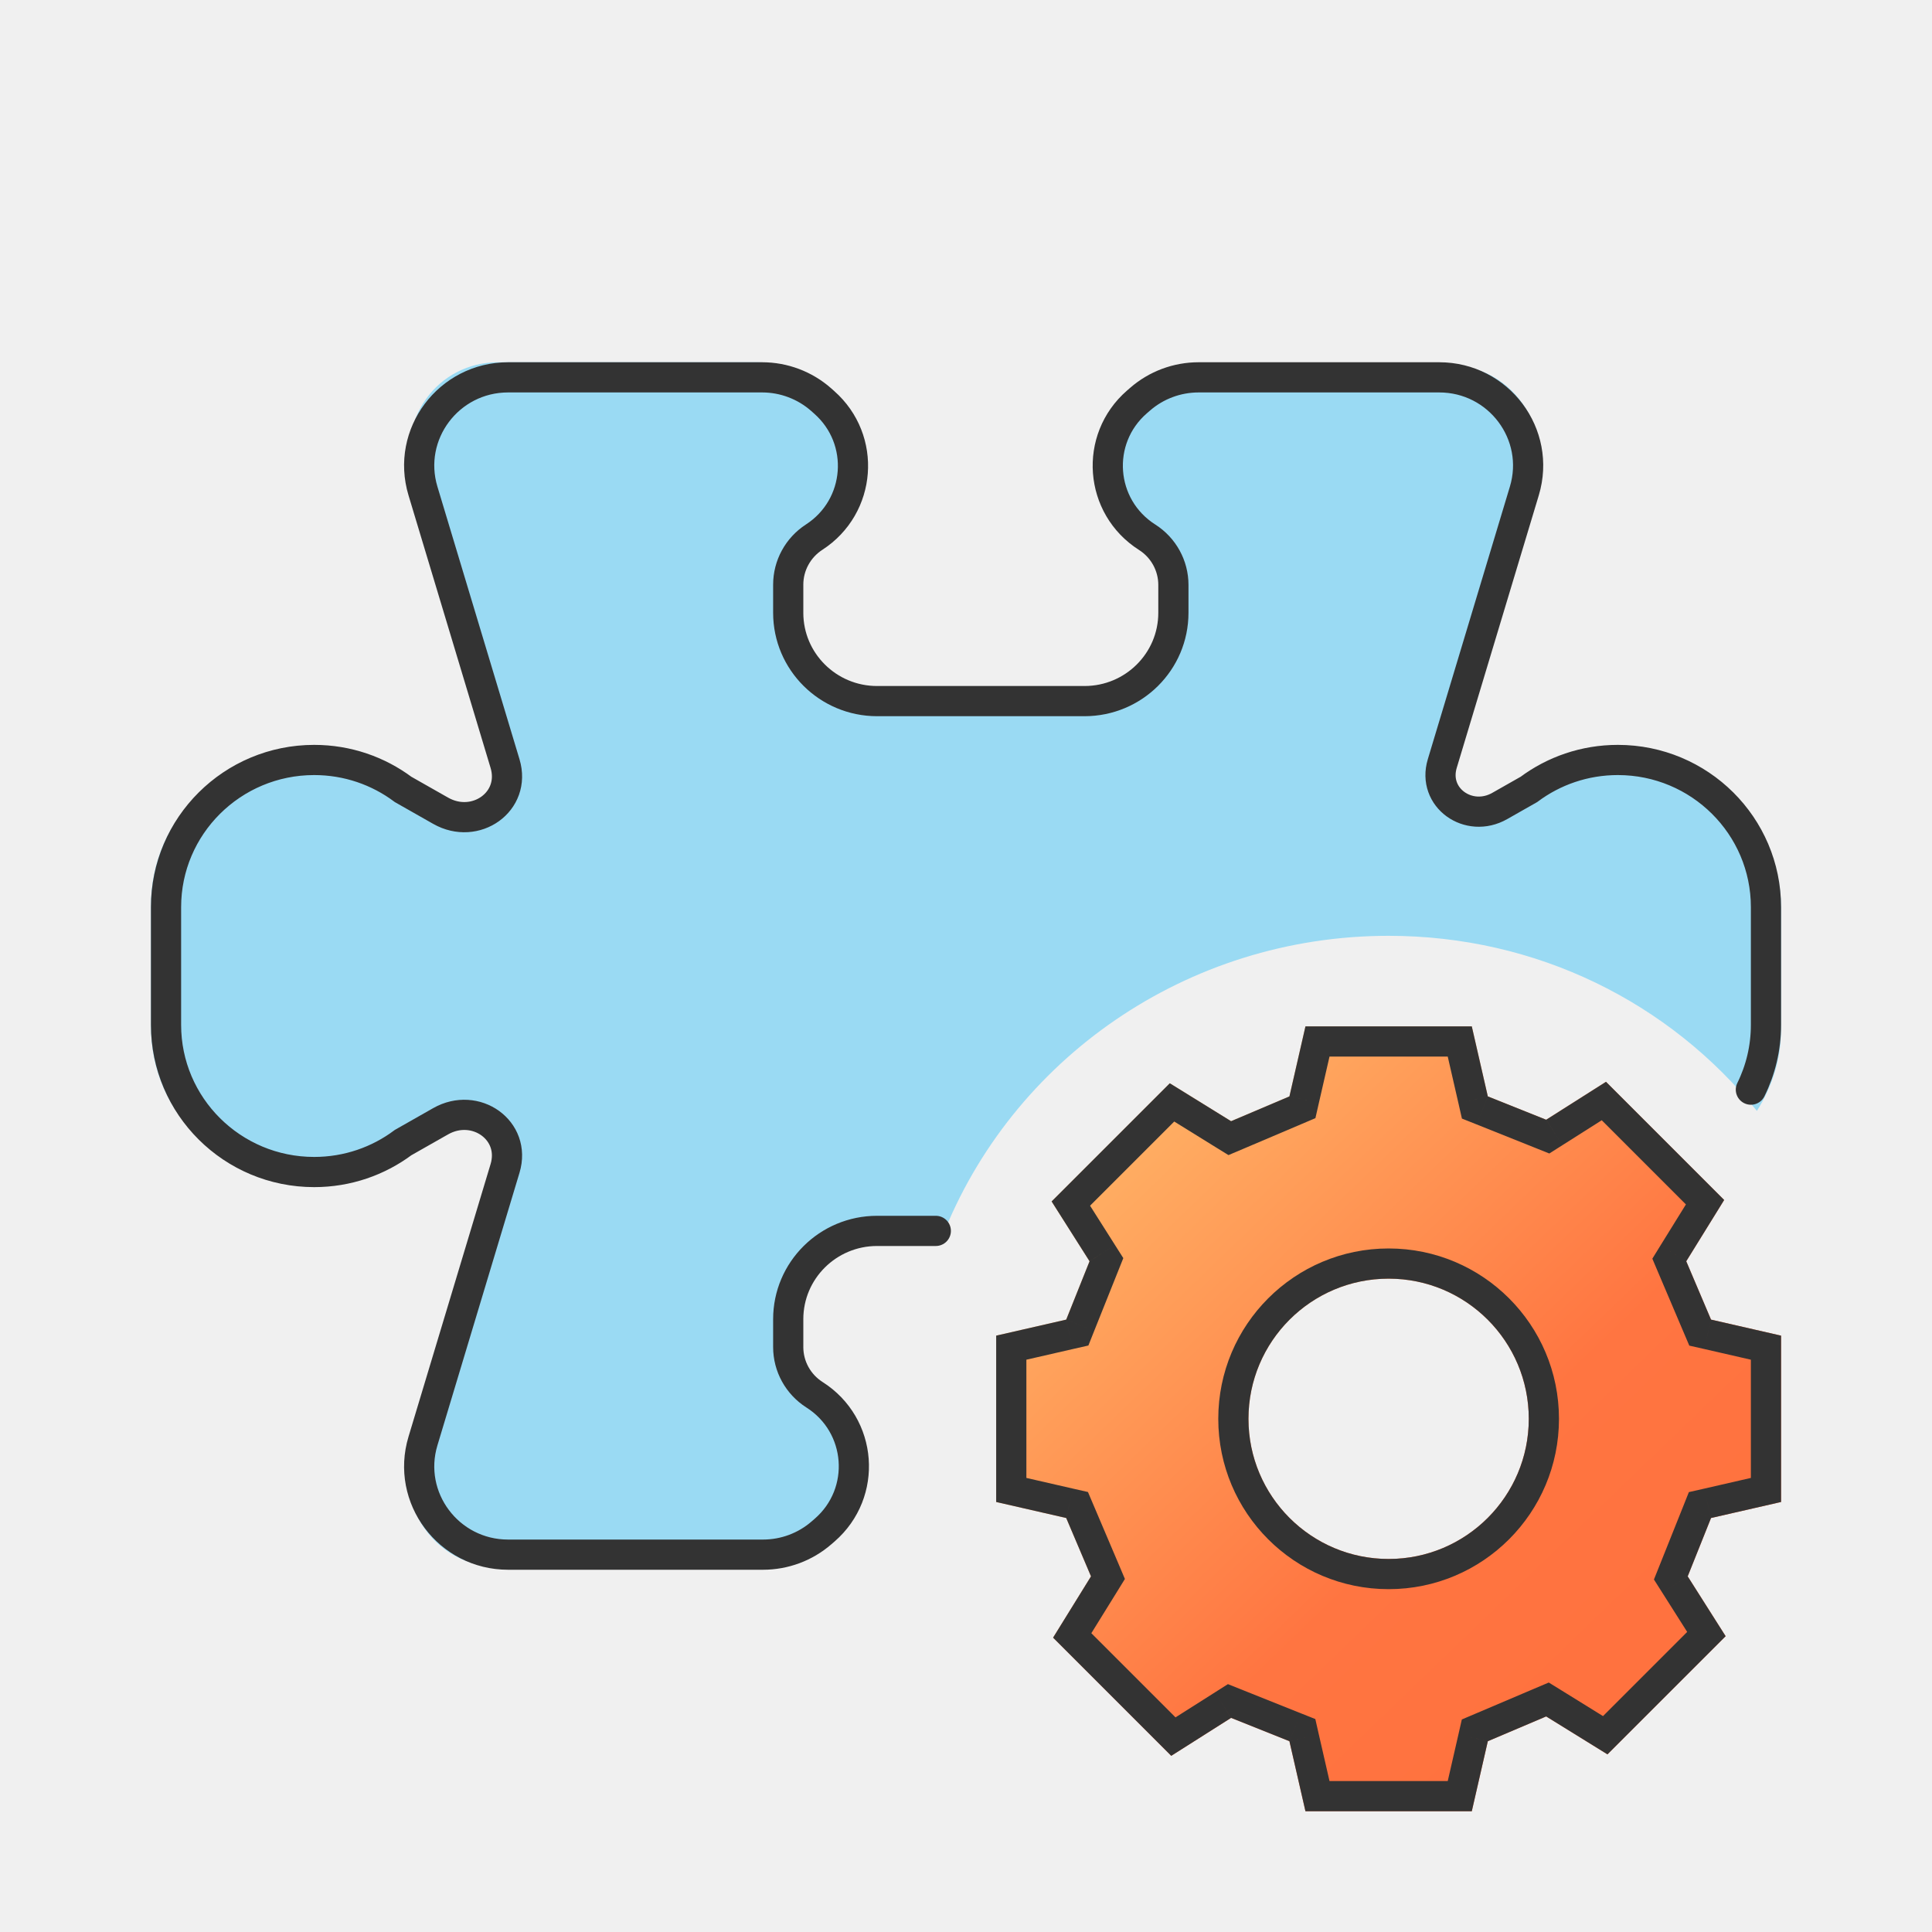
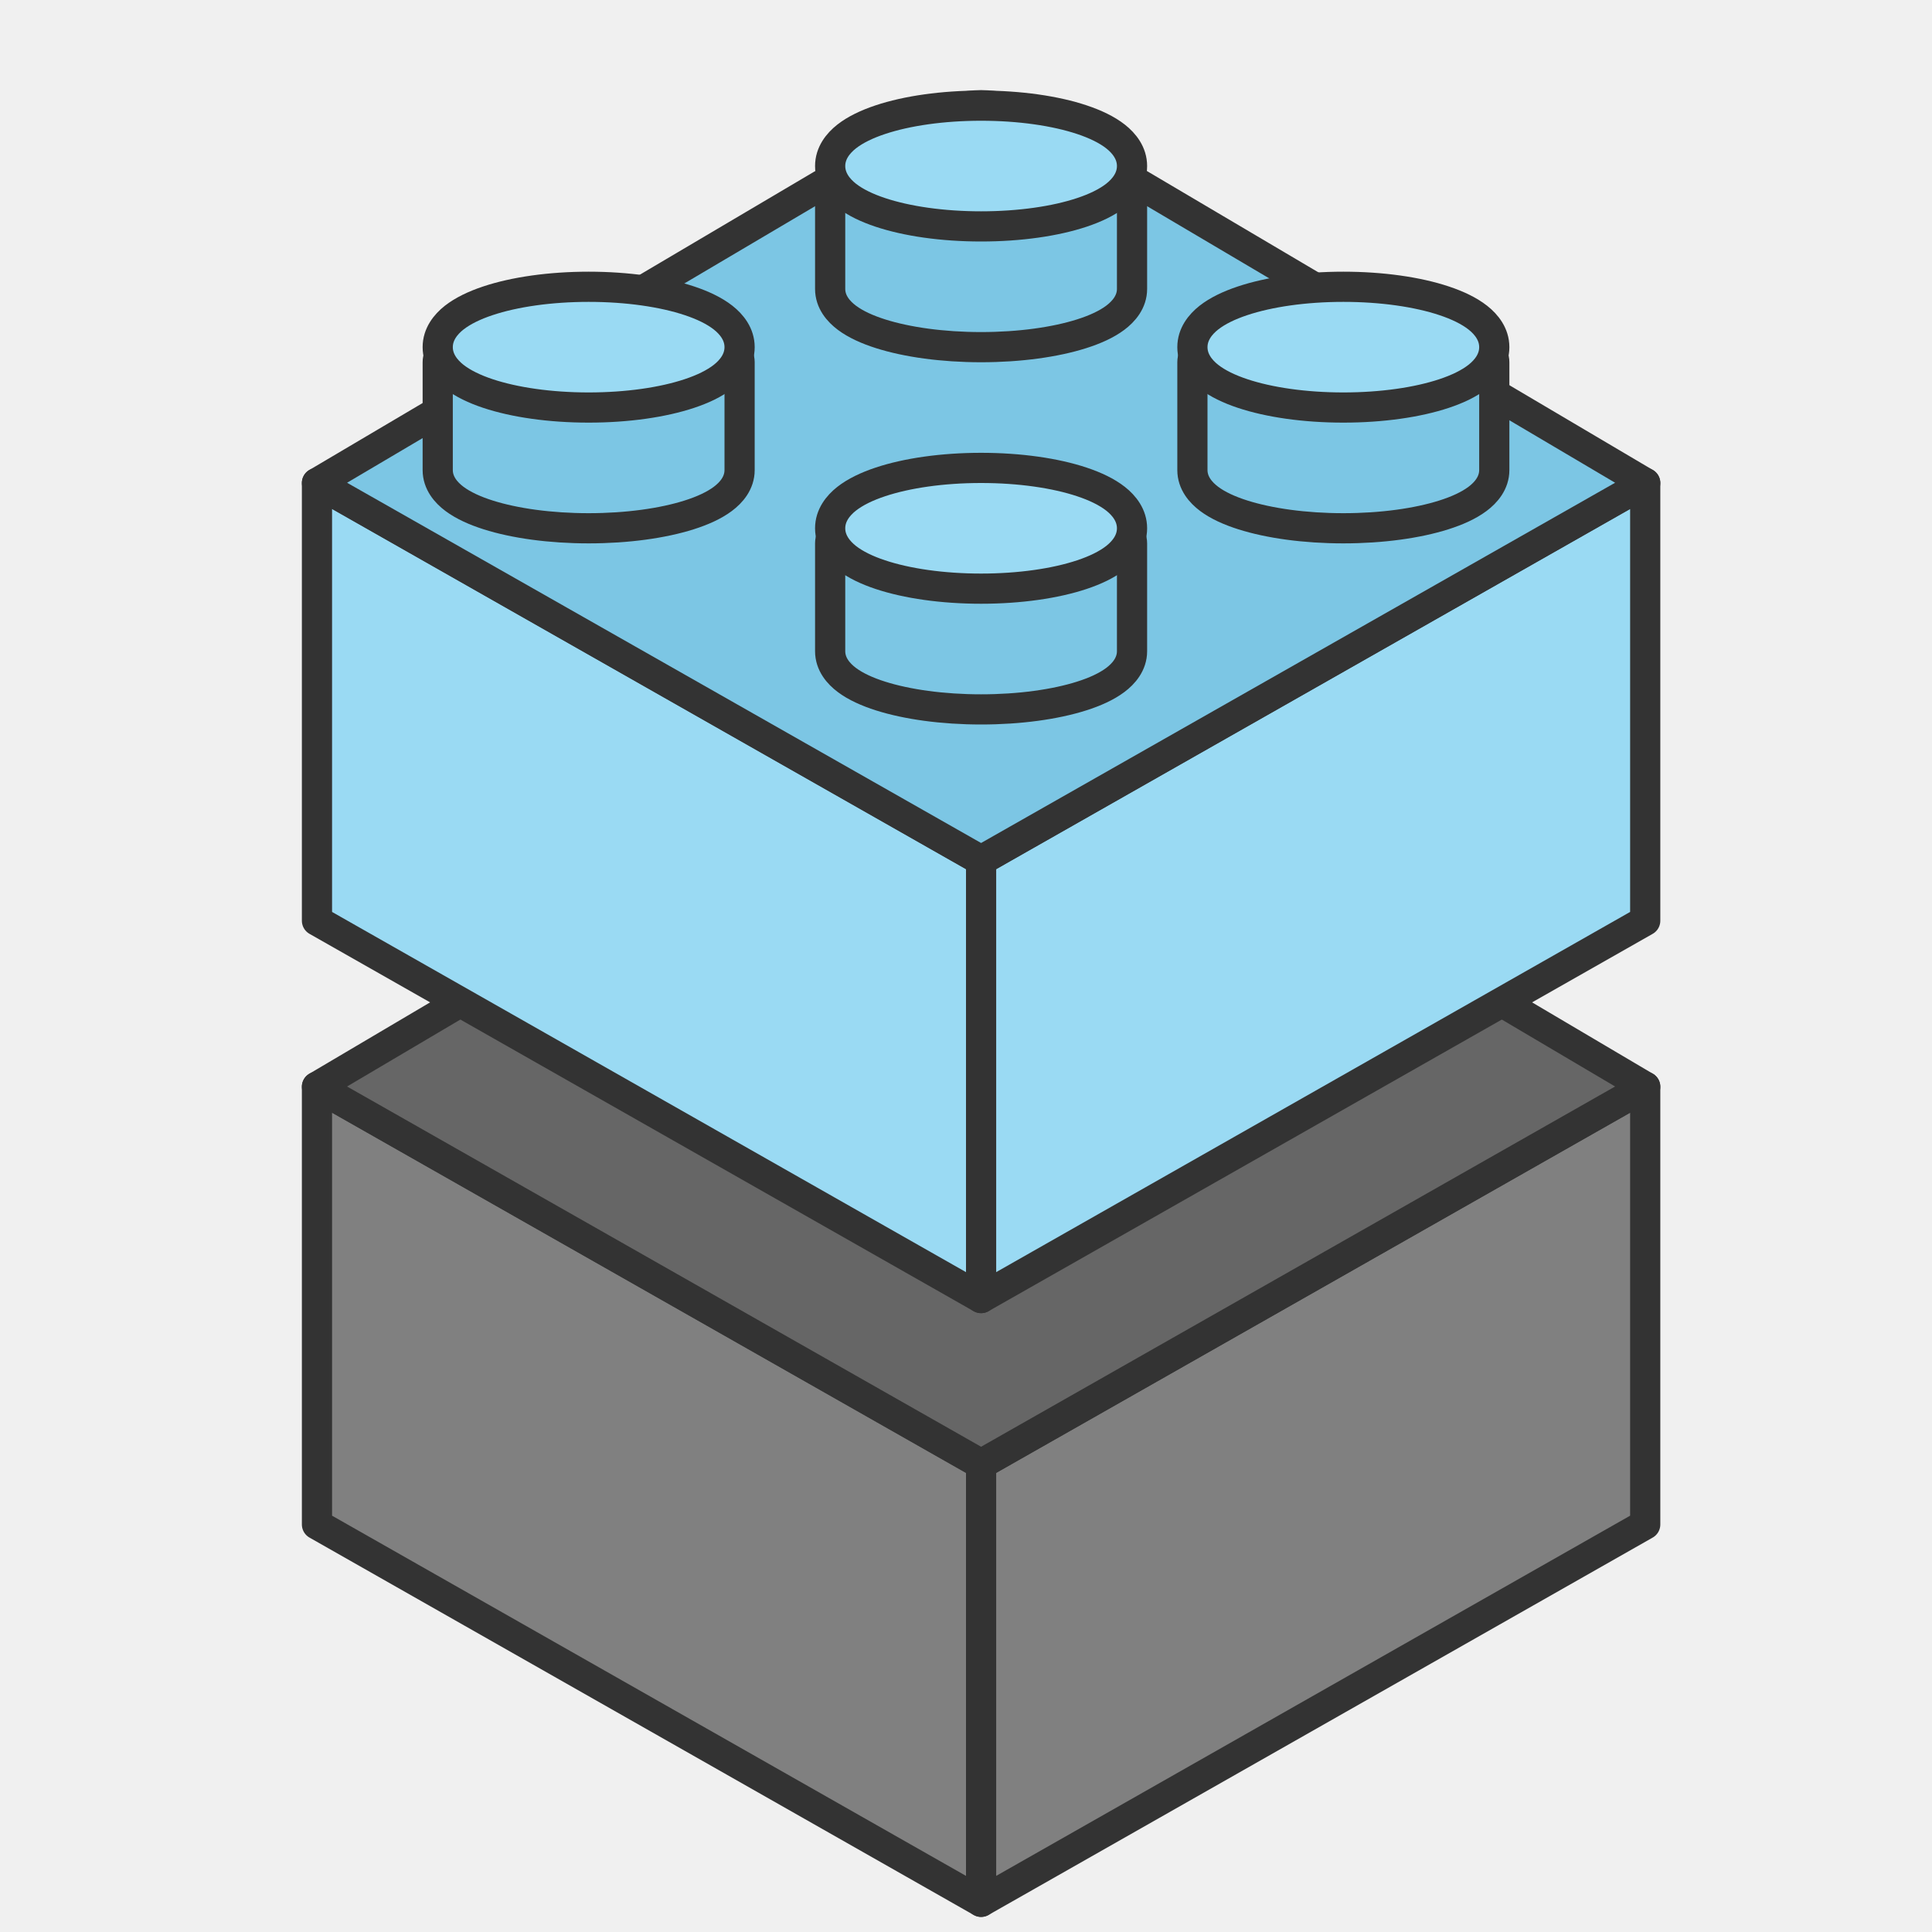
<svg xmlns="http://www.w3.org/2000/svg" width="64" height="64" viewBox="0 0 64 64" fill="none">
-   <path fill-rule="evenodd" clip-rule="evenodd" d="M26 44V44.9C26 45.6 26.3 46.2 26.9 46.5C28.5 47.5 28.7 49.8 27.2 51.1L27.1 51.2C26.6 51.7 25.9 51.9 25.1 51.9H20H16.5C14.5 51.9 13.1 50 13.6 48L16.4 38.7C16.8 37.4 15.4 36.4 14.2 37.1L13 38C12.2 38.6 11.1 39 10 39C7.2 39 5 36.8 5 34V30C5 27.2 7.2 25 10 25C11.1 25 12.2 25.4 13 26L14.3 26.7C15.5 27.4 16.9 26.4 16.5 25.1L13.7 15.9C13.1 13.9 14.5 12 16.5 12H20H25.1C25.8 12 26.5 12.3 27.1 12.8L27.2 12.9C28.6 14.2 28.5 16.4 26.9 17.5C26.3 17.8 26 18.4 26 19V20C26 21.7 27.3 23 29 23H36C37.7 23 39 21.7 39 20V19.1C39 18.4 38.7 17.8 38.1 17.5C36.5 16.5 36.3 14.2 37.8 12.9L37.9 12.8C38.4 12.3 39.1 12.1 39.9 12.1H45H48C50 12.1 51.4 14 50.9 16L48.1 25.3C47.8 26.5 49 27.3 50 26.7L51 26.1C51.8 25.5 52.9 25.1 54 25.1C56.8 25.1 59 27.3 59 30.1V34.1C59 35.1 58.7 36 58.2 36.8C55.3 33.2 50.9 31 46 31C39.3 31 33.5 35.1 31.2 41H29C27.3 41 26 42.3 26 44Z" fill="#9ADAF3" />
-   <path d="M31 40.775H29.055C27.429 40.775 26.111 42.085 26.111 43.7L26.111 44.624C26.111 45.263 26.439 45.858 26.981 46.203C28.569 47.212 28.738 49.453 27.319 50.686L27.215 50.776C26.678 51.243 25.989 51.5 25.276 51.5H20.222H16.832C14.861 51.5 13.446 49.613 14.011 47.737L16.73 38.706C17.111 37.442 15.75 36.489 14.597 37.143L13.354 37.849C12.533 38.462 11.513 38.825 10.407 38.825C7.697 38.825 5.5 36.642 5.5 33.95V30.05C5.5 27.358 7.697 25.175 10.407 25.175C11.513 25.175 12.533 25.538 13.354 26.151L14.597 26.857C15.75 27.512 17.111 26.558 16.73 25.294L14.011 16.263C13.446 14.387 14.861 12.5 16.832 12.5H20.222H25.246C25.967 12.5 26.663 12.763 27.202 13.238L27.304 13.329C28.702 14.563 28.536 16.78 26.969 17.794C26.434 18.141 26.111 18.733 26.111 19.367V20.3C26.111 21.915 27.429 23.225 29.055 23.225H35.926C37.552 23.225 38.87 21.915 38.87 20.3L38.87 19.376C38.87 18.737 38.543 18.142 38.001 17.797C36.413 16.788 36.244 14.547 37.663 13.314L37.767 13.224C38.303 12.757 38.992 12.5 39.706 12.5H44.759H47.675C49.647 12.5 51.061 14.387 50.496 16.263L47.777 25.294C47.437 26.422 48.651 27.284 49.681 26.699L50.646 26.151C51.467 25.538 52.487 25.175 53.593 25.175C56.303 25.175 58.5 27.358 58.5 30.05V33.95C58.5 34.72 58.32 35.449 58 36.096" stroke="#333333" stroke-linecap="round" />
-   <mask id="path-3-inside-1_1718_7468" fill="white">
-     <path fill-rule="evenodd" clip-rule="evenodd" d="M59 44.245V49.755L56.68 50.286L55.907 52.219L57.164 54.201L53.249 58.115L51.219 56.859L49.286 57.68L48.755 60H43.245L42.714 57.68L40.781 56.907L38.799 58.164L34.885 54.249L36.141 52.219L35.32 50.286L33 49.755V44.245L35.32 43.714L36.093 41.781L34.836 39.799L38.751 35.885L40.781 37.141L42.714 36.32L43.245 34H48.755L49.286 36.32L51.219 37.093L53.201 35.836L57.115 39.751L55.859 41.781L56.68 43.714L59 44.245ZM46 51.643C48.564 51.643 50.643 49.564 50.643 47C50.643 44.436 48.564 42.357 46 42.357C43.436 42.357 41.357 44.436 41.357 47C41.357 49.564 43.436 51.643 46 51.643Z" />
-   </mask>
-   <path fill-rule="evenodd" clip-rule="evenodd" d="M59 44.245V49.755L56.68 50.286L55.907 52.219L57.164 54.201L53.249 58.115L51.219 56.859L49.286 57.68L48.755 60H43.245L42.714 57.68L40.781 56.907L38.799 58.164L34.885 54.249L36.141 52.219L35.32 50.286L33 49.755V44.245L35.32 43.714L36.093 41.781L34.836 39.799L38.751 35.885L40.781 37.141L42.714 36.32L43.245 34H48.755L49.286 36.32L51.219 37.093L53.201 35.836L57.115 39.751L55.859 41.781L56.68 43.714L59 44.245ZM46 51.643C48.564 51.643 50.643 49.564 50.643 47C50.643 44.436 48.564 42.357 46 42.357C43.436 42.357 41.357 44.436 41.357 47C41.357 49.564 43.436 51.643 46 51.643Z" fill="url(#paint0_linear_1718_7468)" />
-   <path d="M59 49.755L59.223 50.729L60 50.551V49.755H59ZM59 44.245H60V43.449L59.223 43.271L59 44.245ZM56.68 50.286L56.457 49.312L55.946 49.428L55.752 49.915L56.68 50.286ZM55.907 52.219L54.979 51.848L54.789 52.323L55.063 52.755L55.907 52.219ZM57.164 54.201L57.871 54.908L58.437 54.342L58.008 53.665L57.164 54.201ZM53.249 58.115L52.723 58.965L53.396 59.382L53.956 58.822L53.249 58.115ZM51.219 56.859L51.746 56.008L51.305 55.736L50.828 55.938L51.219 56.859ZM49.286 57.68L48.895 56.76L48.425 56.96L48.312 57.457L49.286 57.68ZM48.755 60V61H49.551L49.729 60.223L48.755 60ZM43.245 60L42.271 60.223L42.449 61H43.245V60ZM42.714 57.68L43.688 57.457L43.572 56.946L43.085 56.752L42.714 57.68ZM40.781 56.907L41.152 55.979L40.677 55.789L40.245 56.063L40.781 56.907ZM38.799 58.164L38.092 58.871L38.658 59.437L39.335 59.008L38.799 58.164ZM34.885 54.249L34.035 53.723L33.618 54.396L34.178 54.956L34.885 54.249ZM36.141 52.219L36.992 52.746L37.264 52.305L37.062 51.828L36.141 52.219ZM35.32 50.286L36.24 49.895L36.04 49.425L35.543 49.312L35.32 50.286ZM33 49.755H32V50.551L32.777 50.729L33 49.755ZM33 44.245L32.777 43.271L32 43.449V44.245H33ZM35.32 43.714L35.543 44.688L36.054 44.572L36.248 44.085L35.32 43.714ZM36.093 41.781L37.021 42.152L37.211 41.677L36.937 41.245L36.093 41.781ZM34.836 39.799L34.129 39.092L33.563 39.658L33.992 40.335L34.836 39.799ZM38.751 35.885L39.277 35.035L38.604 34.618L38.044 35.178L38.751 35.885ZM40.781 37.141L40.254 37.992L40.695 38.264L41.172 38.062L40.781 37.141ZM42.714 36.32L43.105 37.24L43.575 37.04L43.688 36.543L42.714 36.32ZM43.245 34V33H42.449L42.271 33.777L43.245 34ZM48.755 34L49.729 33.777L49.551 33H48.755V34ZM49.286 36.32L48.312 36.543L48.428 37.054L48.915 37.248L49.286 36.32ZM51.219 37.093L50.848 38.021L51.323 38.211L51.755 37.937L51.219 37.093ZM53.201 35.836L53.908 35.129L53.342 34.563L52.665 34.992L53.201 35.836ZM57.115 39.751L57.965 40.277L58.382 39.604L57.822 39.044L57.115 39.751ZM55.859 41.781L55.008 41.254L54.736 41.695L54.938 42.172L55.859 41.781ZM56.68 43.714L55.76 44.105L55.96 44.575L56.457 44.688L56.68 43.714ZM60 49.755V44.245H58V49.755H60ZM56.904 51.261L59.223 50.729L58.777 48.78L56.457 49.312L56.904 51.261ZM56.836 52.591L57.609 50.658L55.752 49.915L54.979 51.848L56.836 52.591ZM58.008 53.665L56.752 51.684L55.063 52.755L56.319 54.736L58.008 53.665ZM53.956 58.822L57.871 54.908L56.456 53.494L52.542 57.408L53.956 58.822ZM50.693 57.709L52.723 58.965L53.775 57.265L51.746 56.008L50.693 57.709ZM49.677 58.601L51.611 57.779L50.828 55.938L48.895 56.76L49.677 58.601ZM49.729 60.223L50.261 57.904L48.312 57.457L47.78 59.777L49.729 60.223ZM43.245 61H48.755V59H43.245V61ZM41.739 57.904L42.271 60.223L44.22 59.777L43.688 57.457L41.739 57.904ZM40.409 57.836L42.342 58.609L43.085 56.752L41.152 55.979L40.409 57.836ZM39.335 59.008L41.316 57.752L40.245 56.063L38.264 57.319L39.335 59.008ZM34.178 54.956L38.092 58.871L39.506 57.456L35.592 53.542L34.178 54.956ZM35.291 51.693L34.035 53.723L35.735 54.775L36.992 52.746L35.291 51.693ZM34.399 50.677L35.221 52.611L37.062 51.828L36.24 49.895L34.399 50.677ZM32.777 50.729L35.096 51.261L35.543 49.312L33.223 48.78L32.777 50.729ZM32 44.245V49.755H34V44.245H32ZM35.096 42.739L32.777 43.271L33.223 45.22L35.543 44.688L35.096 42.739ZM35.164 41.409L34.391 43.342L36.248 44.085L37.021 42.152L35.164 41.409ZM33.992 40.335L35.248 42.316L36.937 41.245L35.681 39.264L33.992 40.335ZM38.044 35.178L34.129 39.092L35.544 40.506L39.458 36.592L38.044 35.178ZM41.307 36.291L39.277 35.035L38.225 36.735L40.254 37.992L41.307 36.291ZM42.323 35.399L40.389 36.221L41.172 38.062L43.105 37.24L42.323 35.399ZM42.271 33.777L41.739 36.096L43.688 36.543L44.22 34.223L42.271 33.777ZM48.755 33H43.245V35H48.755V33ZM50.261 36.096L49.729 33.777L47.78 34.223L48.312 36.543L50.261 36.096ZM51.591 36.164L49.658 35.391L48.915 37.248L50.848 38.021L51.591 36.164ZM52.665 34.992L50.684 36.248L51.755 37.937L53.736 36.681L52.665 34.992ZM57.822 39.044L53.908 35.129L52.494 36.544L56.408 40.458L57.822 39.044ZM56.709 42.307L57.965 40.277L56.265 39.225L55.008 41.254L56.709 42.307ZM57.601 43.323L56.779 41.389L54.938 42.172L55.76 44.105L57.601 43.323ZM59.223 43.271L56.904 42.739L56.457 44.688L58.777 45.22L59.223 43.271ZM49.643 47C49.643 49.012 48.012 50.643 46 50.643V52.643C49.117 52.643 51.643 50.117 51.643 47H49.643ZM46 43.357C48.012 43.357 49.643 44.988 49.643 47H51.643C51.643 43.883 49.117 41.357 46 41.357V43.357ZM42.357 47C42.357 44.988 43.988 43.357 46 43.357V41.357C42.883 41.357 40.357 43.883 40.357 47H42.357ZM46 50.643C43.988 50.643 42.357 49.012 42.357 47H40.357C40.357 50.117 42.883 52.643 46 52.643V50.643Z" fill="#333333" mask="url(#path-3-inside-1_1718_7468)" />
-   <defs>
-     <linearGradient id="paint0_linear_1718_7468" x1="33" y1="32.984" x2="59" y2="60" gradientUnits="userSpaceOnUse">
-       <stop stop-color="#FFC671" />
-       <stop offset="0.594" stop-color="#FF7541" />
-       <stop offset="1" stop-color="#FF6F3D" />
-     </linearGradient>
-   </defs>
+   <path d="M32.5 63L10.5 50.5V36L32.5 48.5V63Z" fill="#808080" stroke="#333333" stroke-miterlimit="10" stroke-linecap="round" stroke-linejoin="round" />
+   <path d="M32.5 63L54.5 50.5V36L32.5 48.5V63Z" fill="#808080" stroke="#333333" stroke-miterlimit="10" stroke-linecap="round" stroke-linejoin="round" />
+   <path d="M32.5 23L10.5 36L32.5 48.5L54.5 36L32.5 23Z" fill="#666666" stroke="#333333" stroke-linejoin="round" />
+   <path d="M32.5 43L10.5 30.5V16L32.5 28.5V43Z" fill="#9ADAF3" stroke="#333333" stroke-miterlimit="10" stroke-linecap="round" stroke-linejoin="round" />
+   <path d="M32.5 43L54.5 30.5V16L32.5 28.5V43Z" fill="#9ADAF3" stroke="#333333" stroke-miterlimit="10" stroke-linecap="round" stroke-linejoin="round" />
+   <path d="M30.974 3.902L10.5 16L32.5 28.5L54.5 16L34.026 3.902C33.085 3.346 31.915 3.346 30.974 3.902Z" fill="#7CC6E4" stroke="#333333" stroke-linejoin="round" />
+   <path d="M28 5.5C27.724 5.5 27.5 5.724 27.5 6V9.571C27.5 9.999 27.774 10.316 28.056 10.527C28.346 10.744 28.735 10.919 29.171 11.057C30.047 11.335 31.225 11.5 32.5 11.5C33.775 11.5 34.953 11.335 35.829 11.057C36.265 10.919 36.654 10.744 36.944 10.527C37.225 10.316 37.5 9.999 37.5 9.571V6C37.5 5.724 37.276 5.5 37 5.5H28Z" fill="#7CC6E4" stroke="#333333" stroke-miterlimit="10" stroke-linecap="round" stroke-linejoin="round" />
+   <path d="M15 11.5C14.724 11.5 14.5 11.724 14.5 12V15.571C14.5 15.999 14.774 16.317 15.056 16.527C15.347 16.744 15.735 16.919 16.171 17.057C17.047 17.335 18.225 17.5 19.5 17.5C20.775 17.5 21.953 17.335 22.829 17.057C23.265 16.919 23.654 16.744 23.944 16.527C24.226 16.317 24.5 15.999 24.5 15.571V12C24.5 11.724 24.276 11.5 24 11.5H15Z" fill="#7CC6E4" stroke="#333333" stroke-miterlimit="10" stroke-linecap="round" stroke-linejoin="round" />
+   <path d="M40 11.5C39.724 11.5 39.5 11.724 39.5 12V15.571C39.5 15.999 39.775 16.317 40.056 16.527C40.346 16.744 40.735 16.919 41.171 17.057C42.047 17.335 43.225 17.5 44.5 17.5C45.775 17.5 46.953 17.335 47.829 17.057C48.265 16.919 48.654 16.744 48.944 16.527C49.225 16.317 49.5 15.999 49.5 15.571V12C49.5 11.724 49.276 11.5 49 11.5H40Z" fill="#7CC6E4" stroke="#333333" stroke-miterlimit="10" stroke-linecap="round" stroke-linejoin="round" />
+   <path d="M28 17.5C27.724 17.5 27.5 17.724 27.5 18V21.571C27.5 21.999 27.774 22.317 28.056 22.527C28.346 22.744 28.735 22.919 29.171 23.057C30.047 23.335 31.225 23.5 32.5 23.5C33.775 23.5 34.953 23.335 35.829 23.057C36.265 22.919 36.654 22.744 36.944 22.527C37.225 22.317 37.5 21.999 37.5 21.571V18C37.5 17.724 37.276 17.5 37 17.5H28Z" fill="#7CC6E4" stroke="#333333" stroke-miterlimit="10" stroke-linecap="round" stroke-linejoin="round" />
+   <path d="M32.5 7.5C33.781 7.5 34.962 7.328 35.84 7.035C36.276 6.89 36.666 6.705 36.956 6.477C37.241 6.252 37.5 5.926 37.5 5.5C37.5 5.074 37.241 4.748 36.956 4.523C36.666 4.295 36.276 4.11 35.84 3.965C34.962 3.672 33.781 3.5 32.5 3.5C31.219 3.5 30.038 3.672 29.16 3.965C28.724 4.11 28.334 4.295 28.044 4.523C27.759 4.748 27.5 5.074 27.5 5.5C27.5 5.926 27.759 6.252 28.044 6.477C28.334 6.705 28.724 6.89 29.16 7.035C30.038 7.328 31.219 7.5 32.5 7.5Z" fill="#9ADAF3" stroke="#333333" stroke-miterlimit="10" stroke-linecap="round" stroke-linejoin="round" />
+   <path d="M19.5 13.5C20.781 13.5 21.962 13.328 22.84 13.035C23.276 12.89 23.666 12.705 23.956 12.477C24.241 12.252 24.5 11.926 24.5 11.5C24.5 11.074 24.241 10.748 23.956 10.523C23.666 10.295 23.276 10.11 22.84 9.965C21.962 9.672 20.781 9.5 19.5 9.5C18.219 9.5 17.038 9.672 16.16 9.965C15.724 10.11 15.335 10.295 15.044 10.523C14.759 10.748 14.5 11.074 14.5 11.5C14.5 11.926 14.759 12.252 15.044 12.477C15.335 12.705 15.724 12.89 16.16 13.035C17.038 13.328 18.219 13.5 19.5 13.5Z" fill="#9ADAF3" stroke="#333333" stroke-miterlimit="10" stroke-linecap="round" stroke-linejoin="round" />
+   <path d="M44.5 13.5C45.781 13.5 46.962 13.328 47.84 13.035C48.276 12.89 48.666 12.705 48.956 12.477C49.241 12.252 49.5 11.926 49.5 11.5C49.5 11.074 49.241 10.748 48.956 10.523C48.666 10.295 48.276 10.11 47.84 9.965C46.962 9.672 45.781 9.5 44.5 9.5C43.219 9.5 42.038 9.672 41.16 9.965C40.724 10.11 40.334 10.295 40.044 10.523C39.759 10.748 39.5 11.074 39.5 11.5C39.5 11.926 39.759 12.252 40.044 12.477C40.334 12.705 40.724 12.89 41.16 13.035C42.038 13.328 43.219 13.5 44.5 13.5Z" fill="#9ADAF3" stroke="#333333" stroke-miterlimit="10" stroke-linecap="round" stroke-linejoin="round" />
+   <path d="M32.5 19.5C33.781 19.5 34.962 19.328 35.84 19.035C36.276 18.89 36.666 18.705 36.956 18.477C37.241 18.252 37.5 17.926 37.5 17.5C37.5 17.074 37.241 16.748 36.956 16.523C36.666 16.295 36.276 16.11 35.84 15.965C34.962 15.672 33.781 15.5 32.5 15.5C31.219 15.5 30.038 15.672 29.16 15.965C28.724 16.11 28.334 16.295 28.044 16.523C27.759 16.748 27.5 17.074 27.5 17.5C27.5 17.926 27.759 18.252 28.044 18.477C28.334 18.705 28.724 18.89 29.16 19.035C30.038 19.328 31.219 19.5 32.5 19.5Z" fill="#9ADAF3" stroke="#333333" stroke-miterlimit="10" stroke-linecap="round" stroke-linejoin="round" />
</svg>
